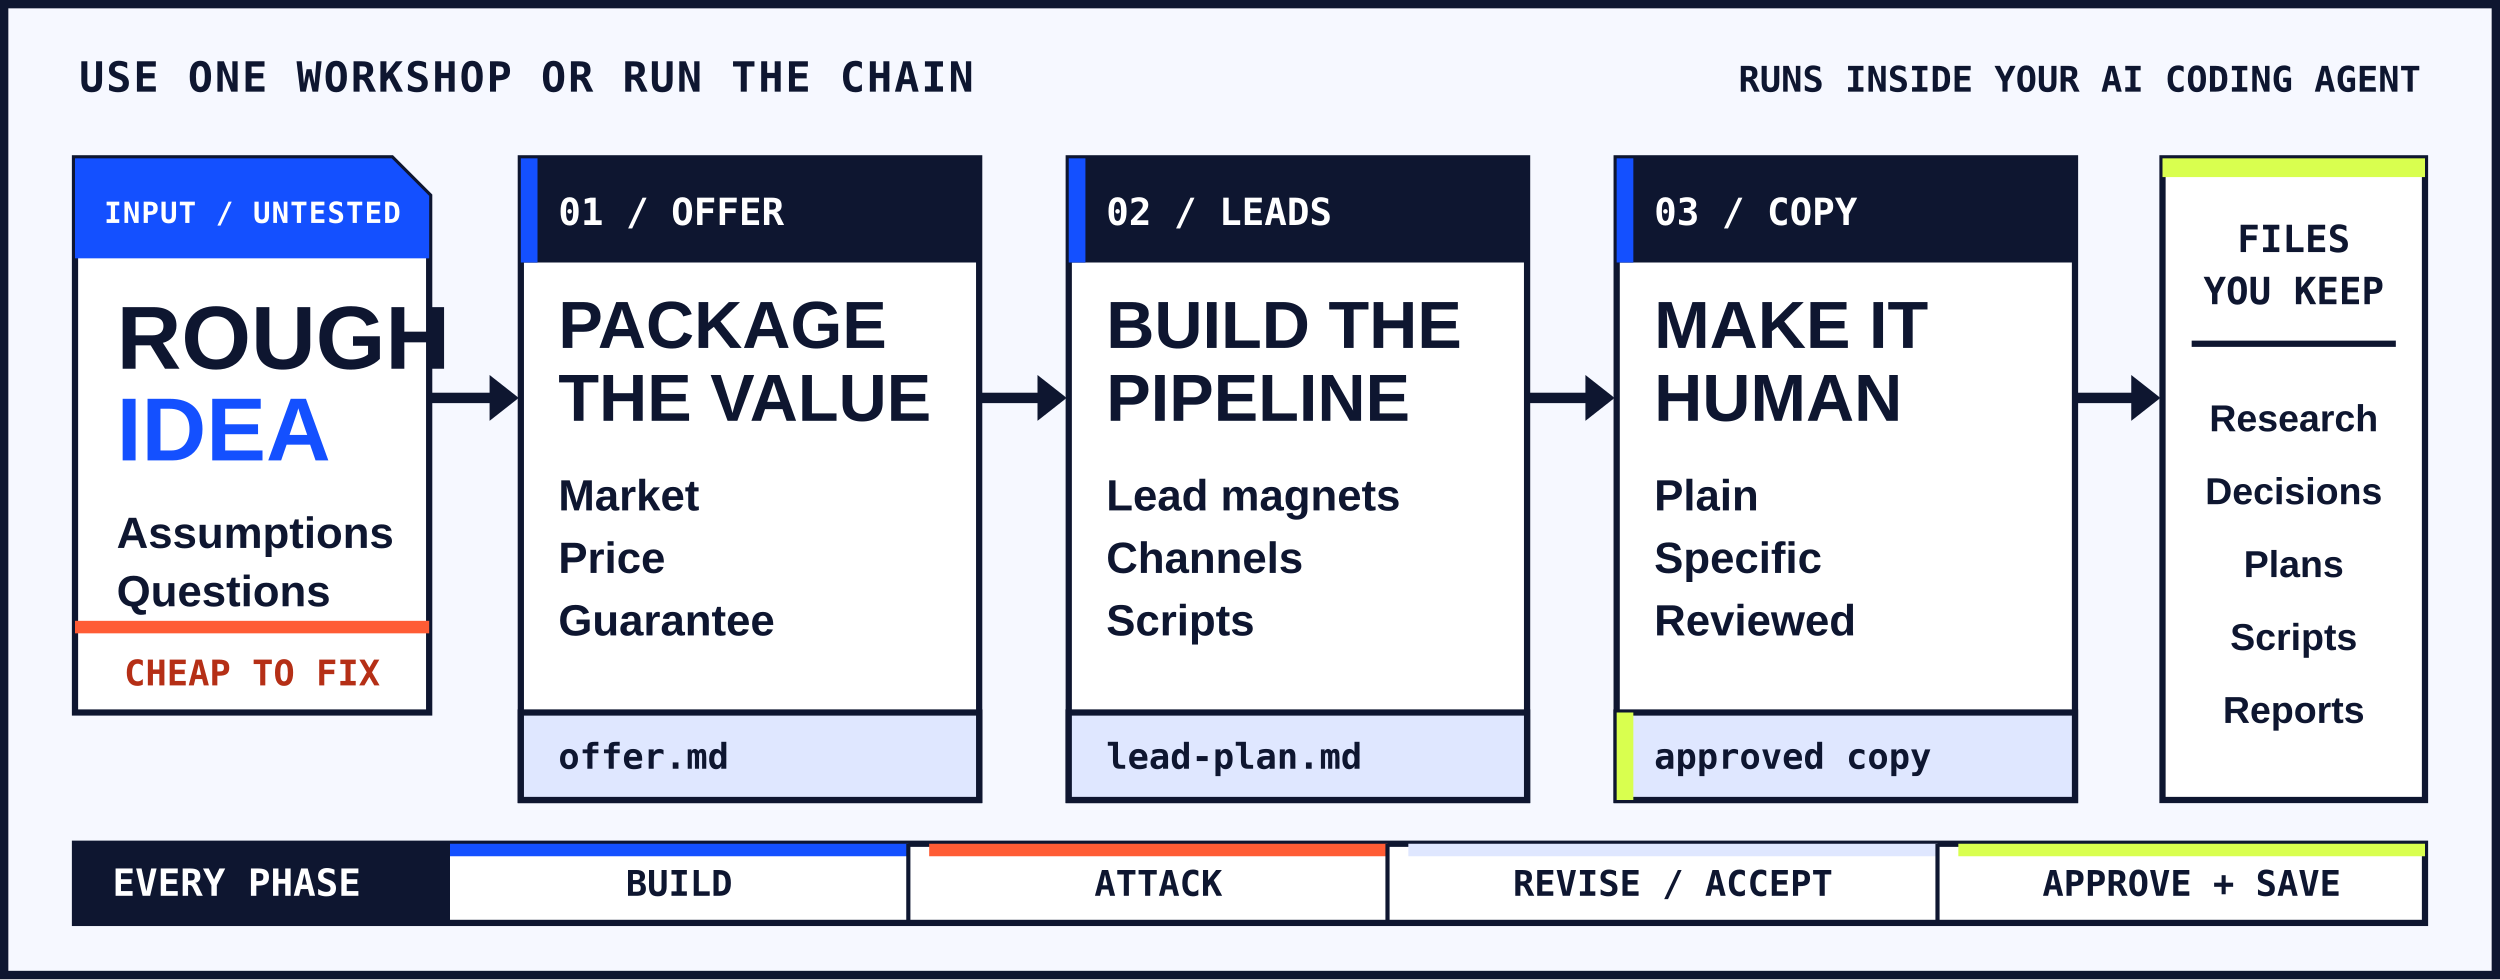
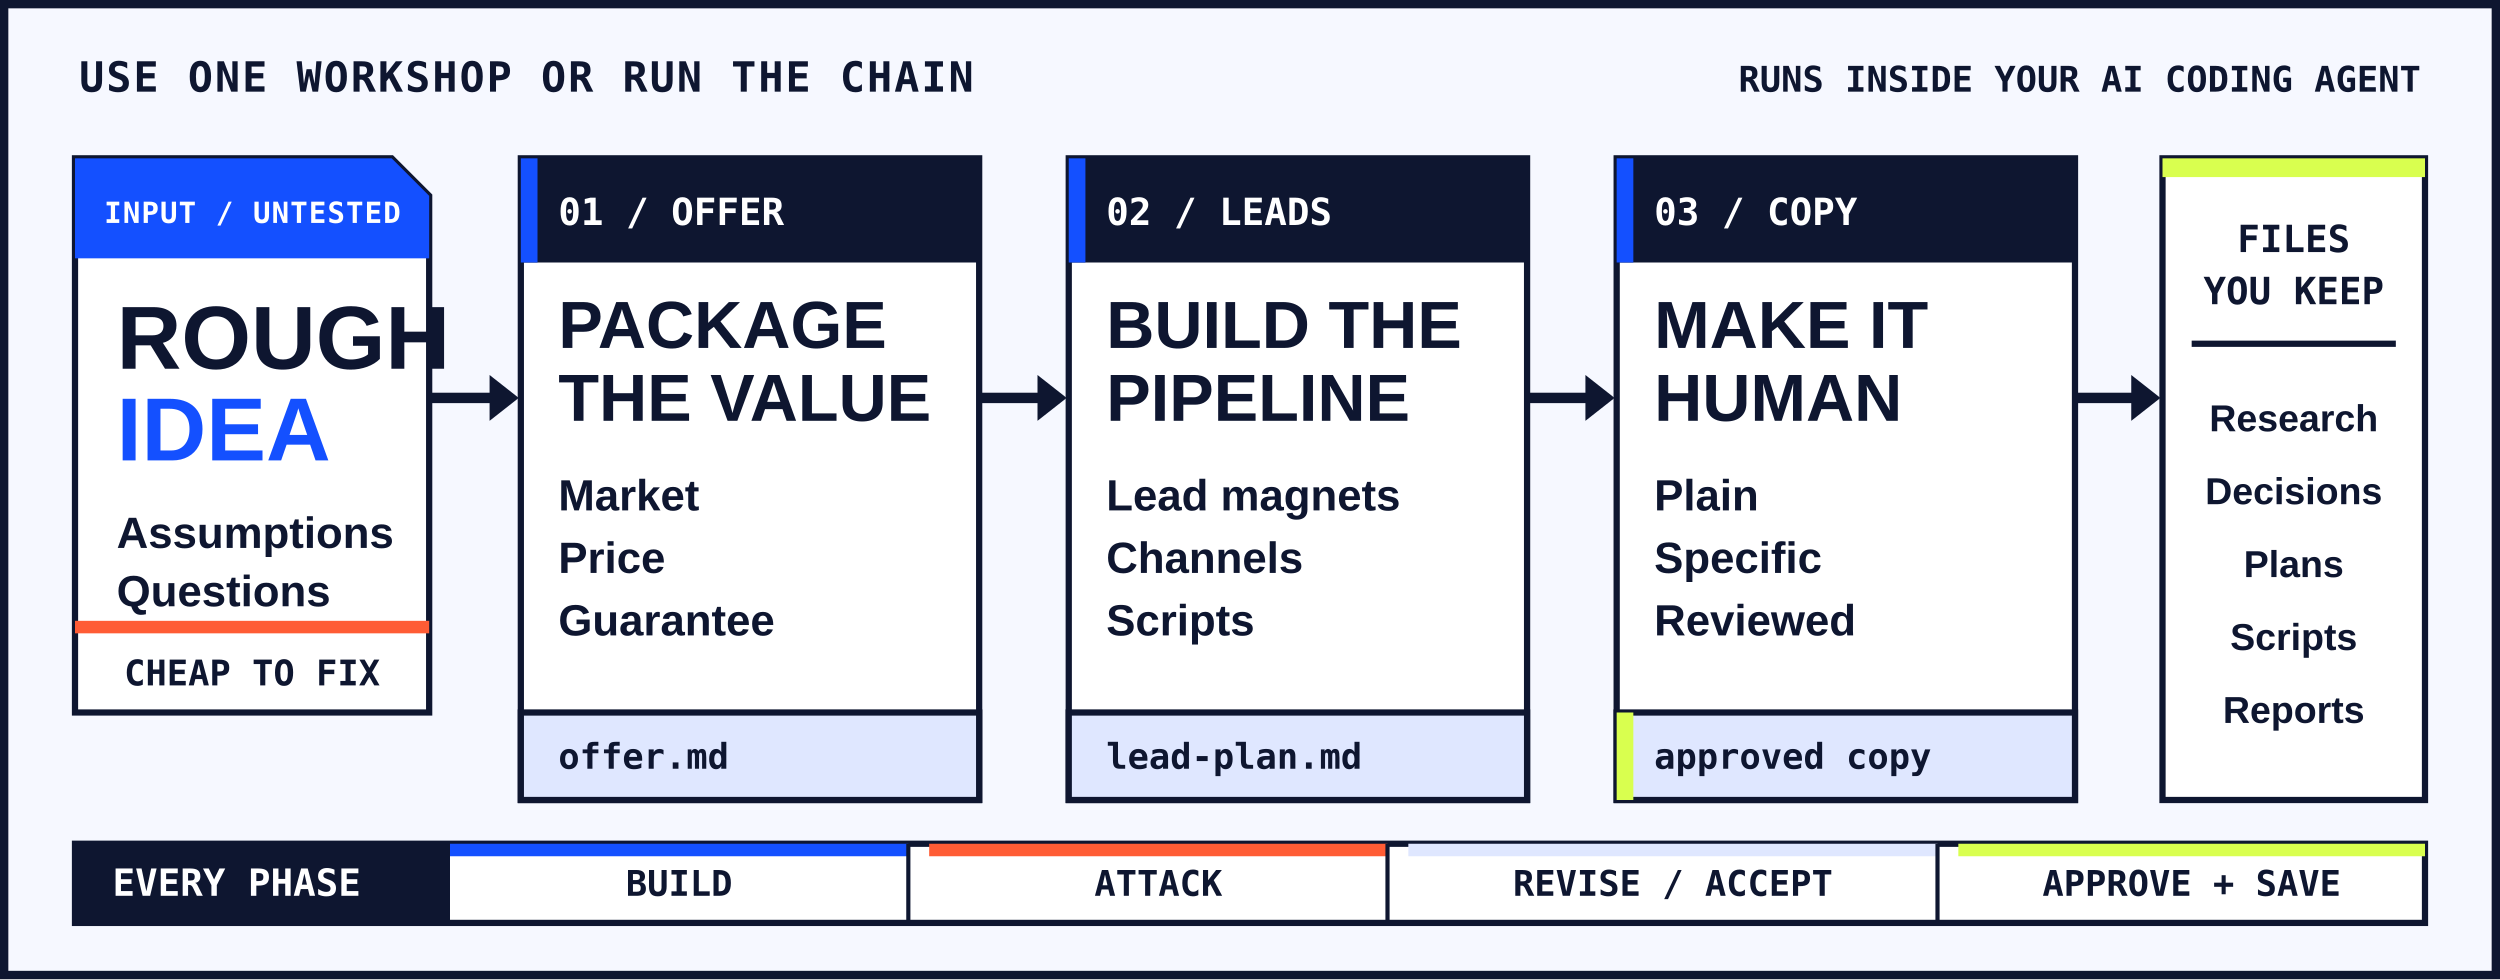
<svg xmlns="http://www.w3.org/2000/svg" width="1200" height="470" viewBox="0 0 1200 470" role="img" aria-labelledby="title desc">
  <rect x="2" y="2" width="1196" height="466" fill="#f6f8ff" stroke="#0e1630" stroke-width="4" />
  <g font-family="Arial, sans-serif" fill="#0e1630">
    <text x="38" y="44" font-family="monospace" font-size="20" font-weight="700" letter-spacing="1">USE ONE WORKSHOP OR RUN THE CHAIN</text>
    <text x="1162" y="44" text-anchor="end" font-family="monospace" font-size="17" font-weight="700">RUNS INSIDE YOUR AI CODING AGENT</text>
  </g>
  <g transform="translate(36 76)">
    <path d="M0 0h152l18 18v248H0z" fill="#ffffff" stroke="#0e1630" stroke-width="3" />
    <path d="M0 0h152l18 18v30H0z" fill="#1450ff" />
    <text x="14" y="31" font-family="monospace" font-size="14" font-weight="700" fill="#ffffff" letter-spacing=".5">INPUT / UNTESTED</text>
    <text x="20" y="101" font-family="Arial Narrow, Arial, sans-serif" font-size="43" font-weight="900" fill="#0e1630">ROUGH</text>
    <text x="20" y="145" font-family="Arial Narrow, Arial, sans-serif" font-size="43" font-weight="900" fill="#1450ff">IDEA</text>
    <text x="20" y="187" font-family="Arial, sans-serif" font-size="21" font-weight="700" fill="#0e1630">Assumptions</text>
    <text x="20" y="215" font-family="Arial, sans-serif" font-size="21" font-weight="700" fill="#0e1630">Questions</text>
    <path d="M0 225h170" stroke="#ff5c35" stroke-width="6" />
-     <text x="85" y="253" text-anchor="middle" font-family="monospace" font-size="17" font-weight="700" fill="#b52f16">CHEAP TO FIX</text>
+     <text x="85" y="253" text-anchor="middle" font-family="monospace" font-size="17" font-weight="700" fill="#0e1630">CHEAP TO FIX</text>
  </g>
  <path d="M206 191h36" stroke="#0e1630" stroke-width="5" />
  <path d="M235 180l14 11-14 11z" fill="#0e1630" />
  <g transform="translate(250 76)">
    <path d="M0 0h220v308H0z" fill="#ffffff" stroke="#0e1630" stroke-width="3" />
    <path d="M0 0h220v50H0z" fill="#0e1630" />
    <path d="M0 0h8v50H0z" fill="#1450ff" />
    <text x="18" y="32" font-family="monospace" font-size="18" font-weight="700" fill="#ffffff">01 / OFFER</text>
    <text x="18" y="91" font-family="Arial Narrow, Arial, sans-serif" font-size="32" font-weight="900" fill="#0e1630">PACKAGE</text>
    <text x="18" y="126" font-family="Arial Narrow, Arial, sans-serif" font-size="32" font-weight="900" fill="#0e1630">THE VALUE</text>
    <g font-family="Arial, sans-serif" font-size="21" font-weight="700" fill="#0e1630">
      <text x="18" y="169">Market</text>
      <text x="18" y="199">Price</text>
      <text x="18" y="229">Guarantee</text>
    </g>
    <path d="M0 266h220v42H0z" fill="#dfe7ff" stroke="#0e1630" stroke-width="3" />
    <text x="18" y="293" font-family="monospace" font-size="17" font-weight="700" fill="#0e1630">offer.md</text>
  </g>
  <path d="M470 191h35" stroke="#0e1630" stroke-width="5" />
  <path d="M498 180l14 11-14 11z" fill="#0e1630" />
  <g transform="translate(513 76)">
    <path d="M0 0h220v308H0z" fill="#ffffff" stroke="#0e1630" stroke-width="3" />
    <path d="M0 0h220v50H0z" fill="#0e1630" />
    <path d="M0 0h8v50H0z" fill="#1450ff" />
    <text x="18" y="32" font-family="monospace" font-size="18" font-weight="700" fill="#ffffff">02 / LEADS</text>
    <text x="18" y="91" font-family="Arial Narrow, Arial, sans-serif" font-size="32" font-weight="900" fill="#0e1630">BUILD THE</text>
    <text x="18" y="126" font-family="Arial Narrow, Arial, sans-serif" font-size="32" font-weight="900" fill="#0e1630">PIPELINE</text>
    <g font-family="Arial, sans-serif" font-size="21" font-weight="700" fill="#0e1630">
      <text x="18" y="169">Lead magnets</text>
      <text x="18" y="199">Channels</text>
      <text x="18" y="229">Scripts</text>
    </g>
    <path d="M0 266h220v42H0z" fill="#dfe7ff" stroke="#0e1630" stroke-width="3" />
    <text x="18" y="293" font-family="monospace" font-size="17" font-weight="700" fill="#0e1630">lead-plan.md</text>
  </g>
  <path d="M733 191h35" stroke="#0e1630" stroke-width="5" />
  <path d="M761 180l14 11-14 11z" fill="#0e1630" />
  <g transform="translate(776 76)">
    <path d="M0 0h220v308H0z" fill="#ffffff" stroke="#0e1630" stroke-width="3" />
    <path d="M0 0h220v50H0z" fill="#0e1630" />
    <path d="M0 0h8v50H0z" fill="#1450ff" />
    <text x="18" y="32" font-family="monospace" font-size="18" font-weight="700" fill="#ffffff">03 / COPY</text>
    <text x="18" y="91" font-family="Arial Narrow, Arial, sans-serif" font-size="32" font-weight="900" fill="#0e1630">MAKE IT</text>
    <text x="18" y="126" font-family="Arial Narrow, Arial, sans-serif" font-size="32" font-weight="900" fill="#0e1630">HUMAN</text>
    <g font-family="Arial, sans-serif" font-size="21" font-weight="700" fill="#0e1630">
      <text x="18" y="169">Plain</text>
      <text x="18" y="199">Specific</text>
      <text x="18" y="229">Reviewed</text>
    </g>
    <path d="M0 266h220v42H0z" fill="#dfe7ff" stroke="#0e1630" stroke-width="3" />
    <path d="M0 266h8v42H0z" fill="#d9ff4f" />
    <text x="18" y="293" font-family="monospace" font-size="17" font-weight="700" fill="#0e1630">approved copy</text>
  </g>
  <path d="M996 191h34" stroke="#0e1630" stroke-width="5" />
  <path d="M1023 180l14 11-14 11z" fill="#0e1630" />
  <g transform="translate(1038 76)">
    <path d="M0 0h126v308H0z" fill="#ffffff" stroke="#0e1630" stroke-width="3" />
    <path d="M0 0h126v9H0z" fill="#d9ff4f" />
    <text x="63" y="45" text-anchor="middle" font-family="monospace" font-size="18" font-weight="700" fill="#0e1630">FILES</text>
    <text x="63" y="70" text-anchor="middle" font-family="monospace" font-size="18" font-weight="700" fill="#0e1630">YOU KEEP</text>
    <path d="M14 89h98" stroke="#0e1630" stroke-width="3" />
    <g font-family="Arial, sans-serif" font-size="18" font-weight="700" fill="#0e1630" text-anchor="middle">
      <text x="63" y="131">Research</text>
      <text x="63" y="166">Decisions</text>
      <text x="63" y="201">Plans</text>
      <text x="63" y="236">Scripts</text>
      <text x="63" y="271">Reports</text>
    </g>
  </g>
  <g transform="translate(36 405)">
    <path d="M0 0h1128v38H0z" fill="#ffffff" stroke="#0e1630" stroke-width="3" />
    <path d="M0 0h180v38H0z" fill="#0e1630" />
    <text x="18" y="25" font-family="monospace" font-size="18" font-weight="700" fill="#ffffff">EVERY PHASE</text>
    <g font-family="monospace" font-size="17" font-weight="700" fill="#0e1630">
      <path d="M180 0h220v6H180z" fill="#1450ff" />
      <text x="290" y="25" text-anchor="middle">BUILD</text>
      <path d="M410 0h220v6H410z" fill="#ff5c35" />
      <text x="520" y="25" text-anchor="middle">ATTACK</text>
      <path d="M640 0h254v6H640z" fill="#dfe7ff" />
      <text x="767" y="25" text-anchor="middle">REVISE / ACCEPT</text>
      <path d="M904 0h224v6H904z" fill="#d9ff4f" />
      <text x="1016" y="25" text-anchor="middle">APPROVE + SAVE</text>
    </g>
    <path d="M400 0v38M630 0v38M894 0v38" stroke="#0e1630" stroke-width="2" />
  </g>
</svg>
